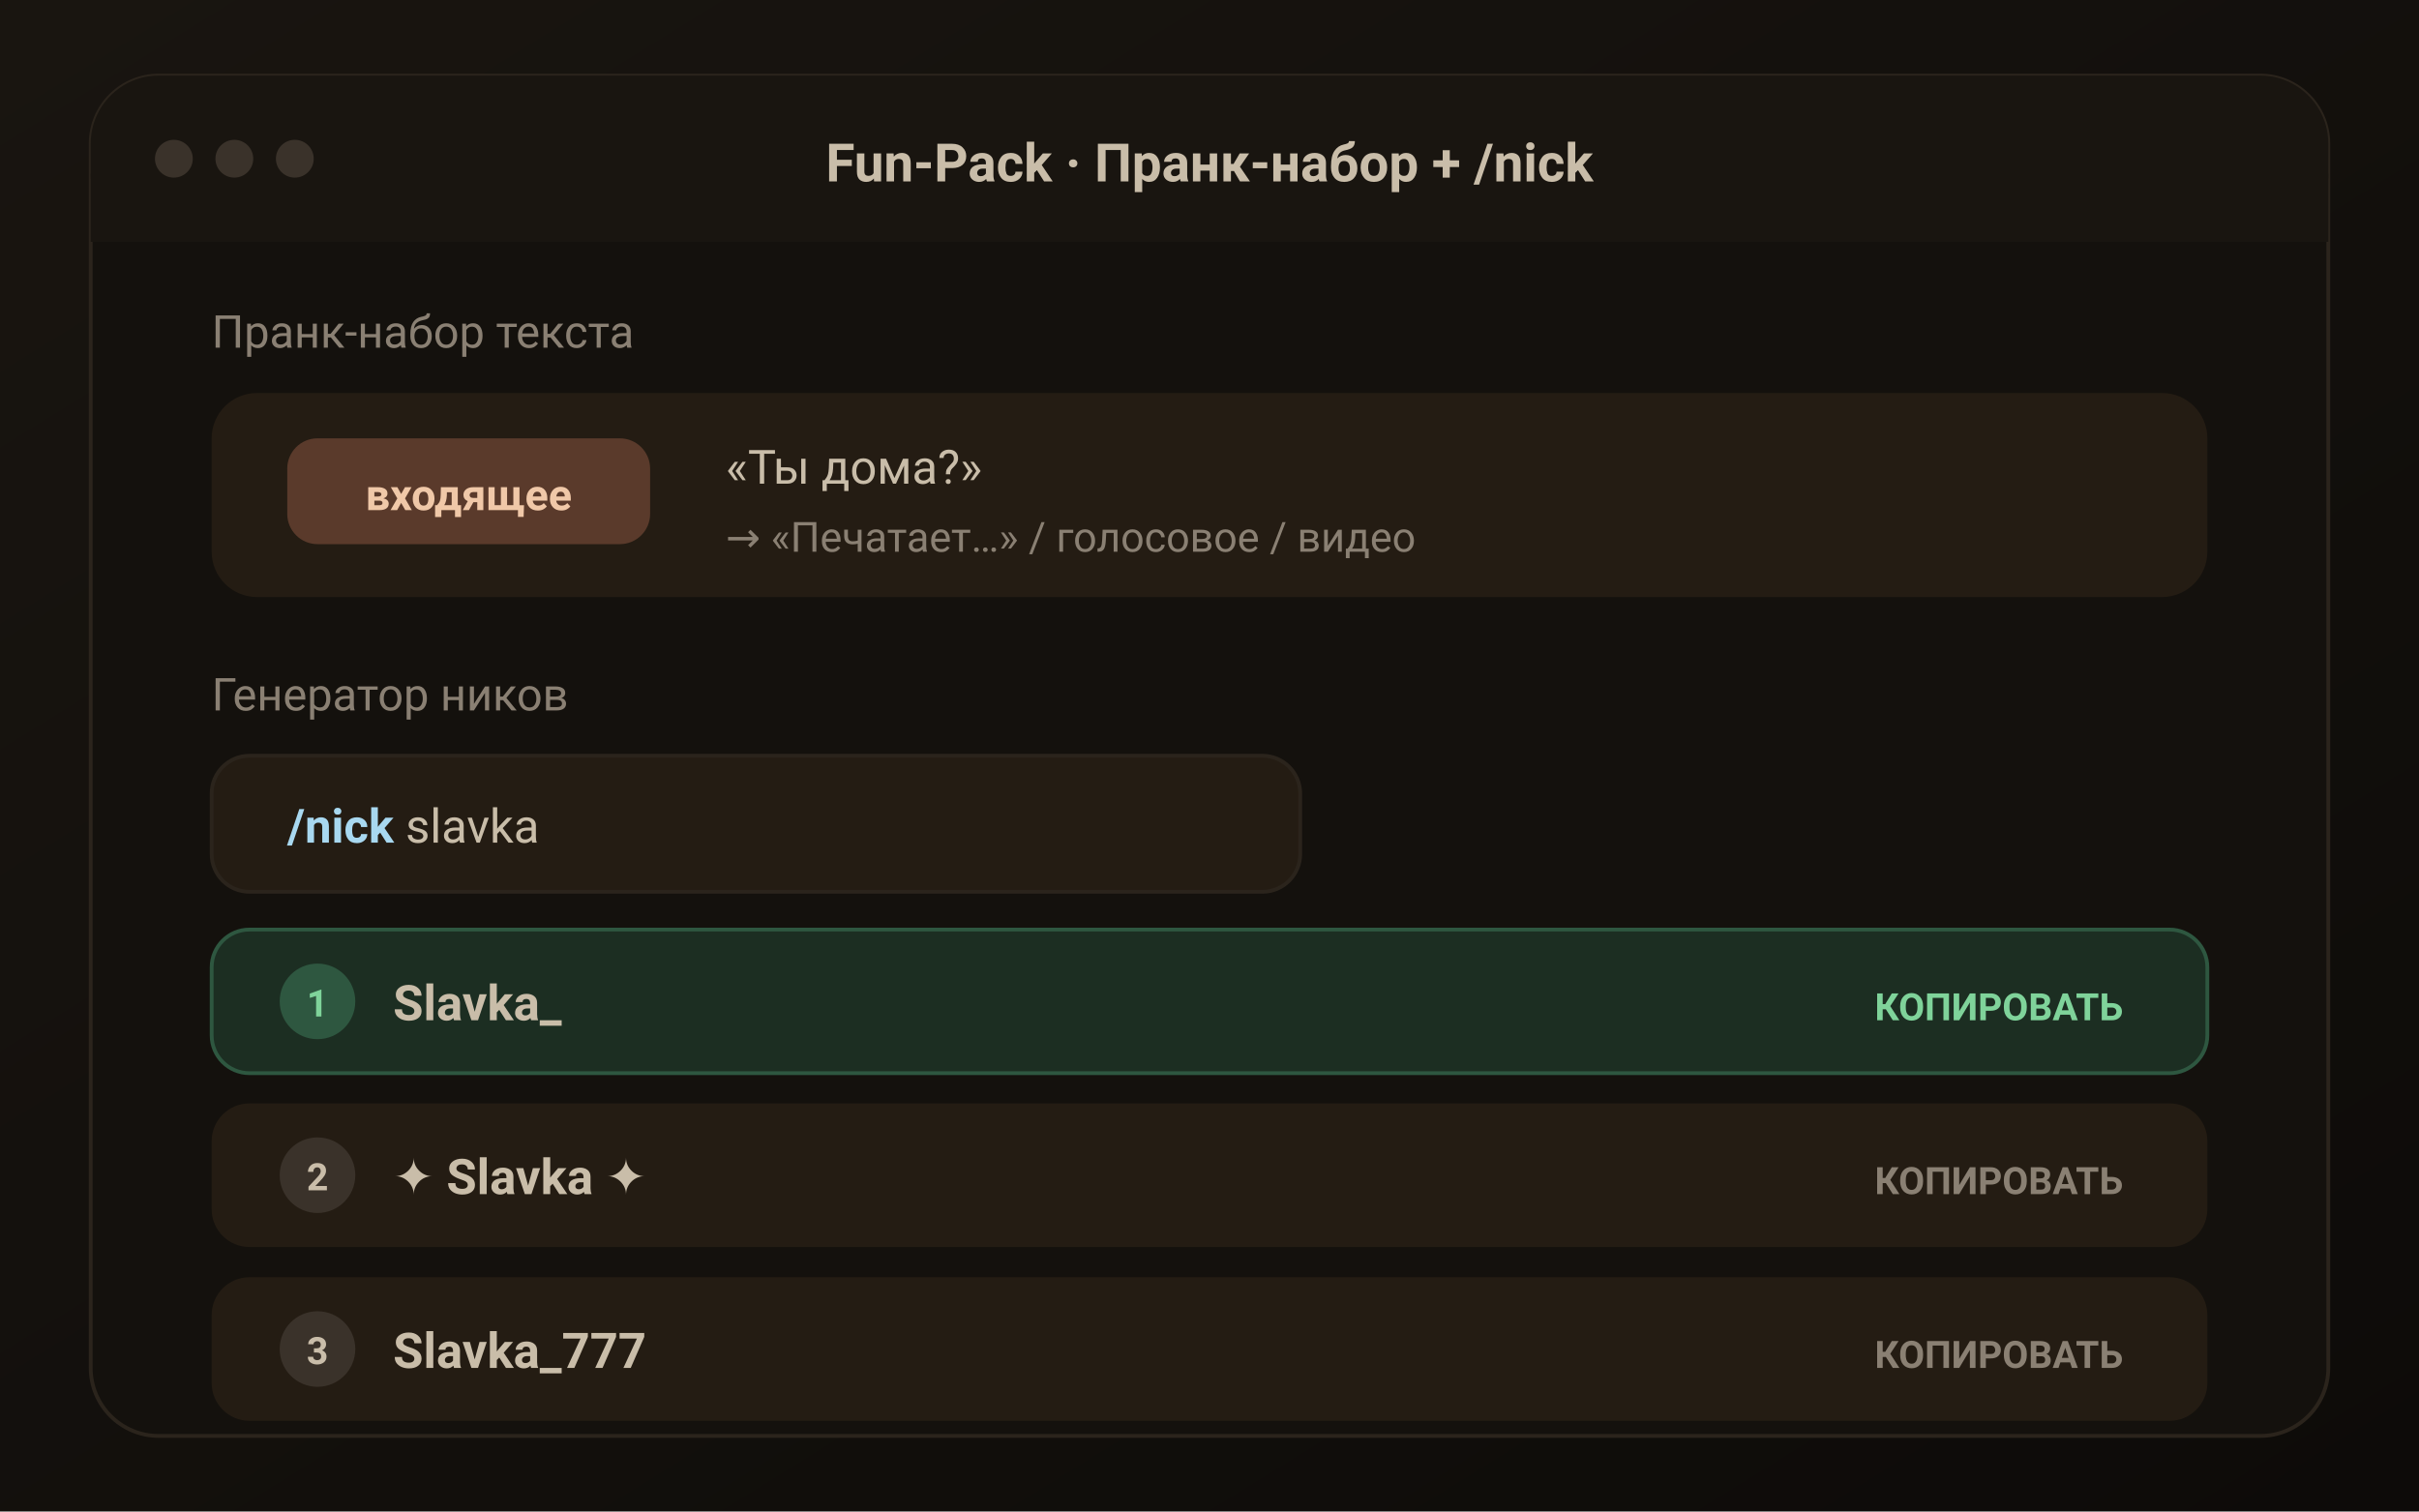
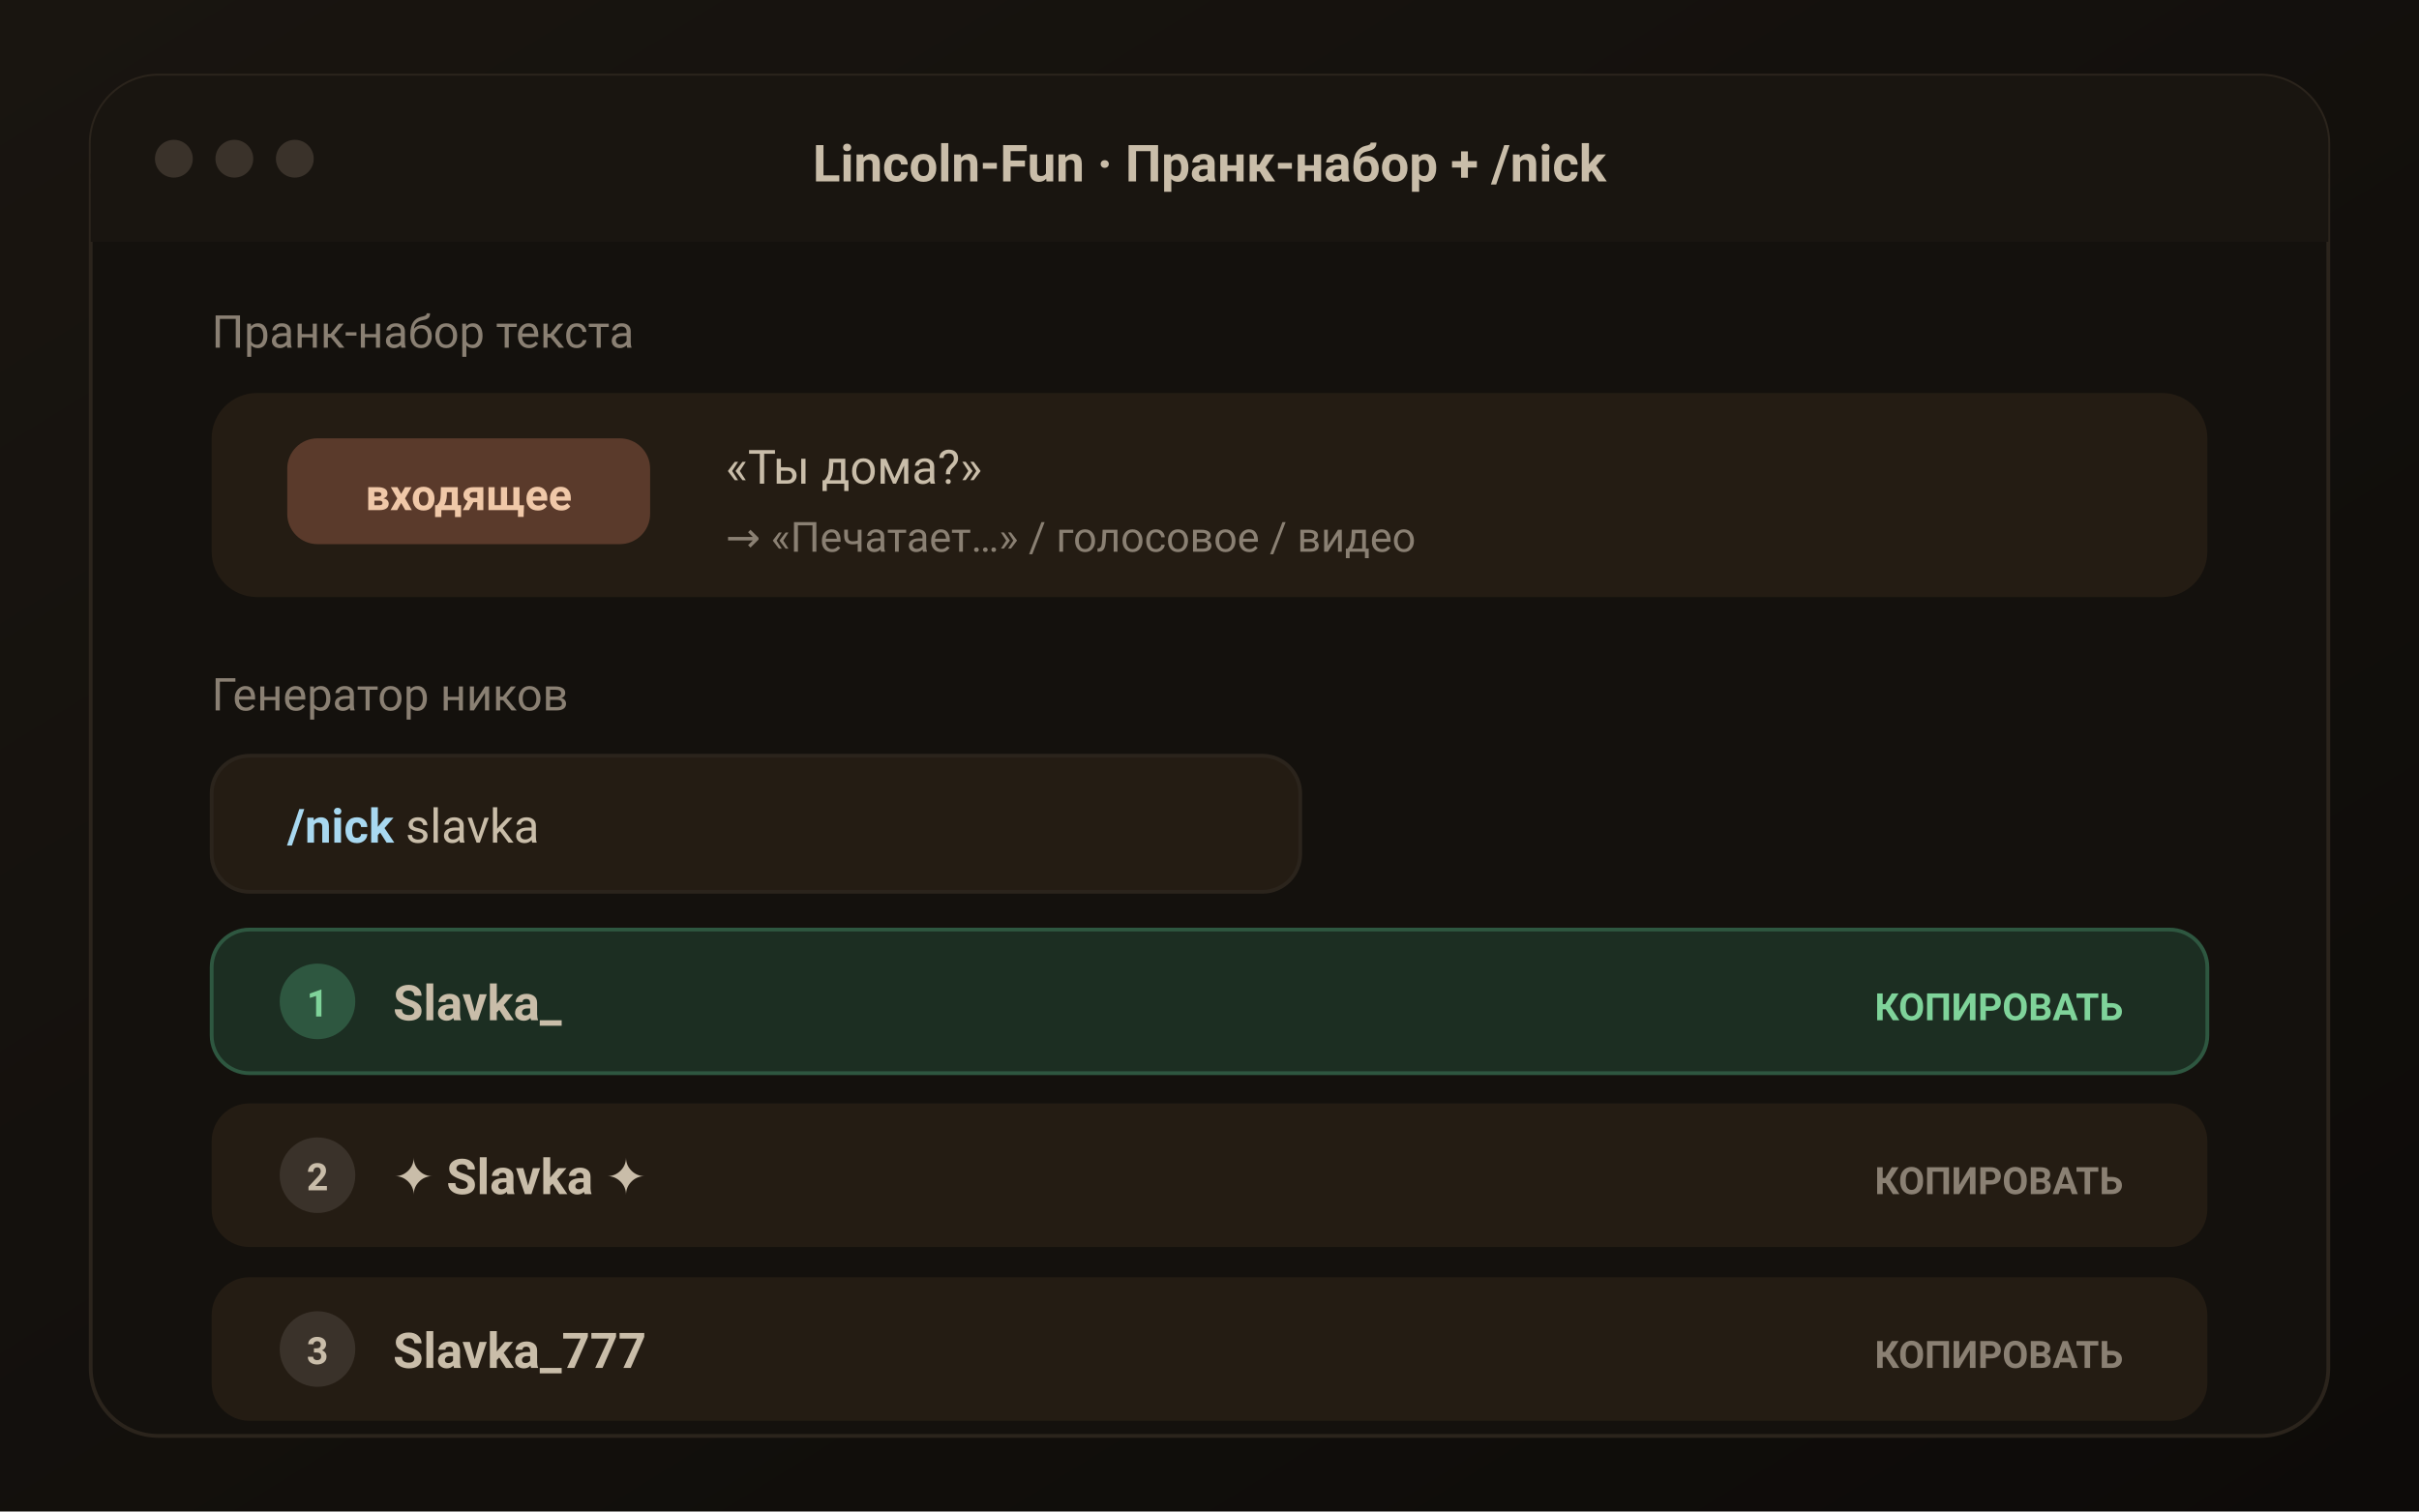
<svg xmlns="http://www.w3.org/2000/svg" width="640" height="400" viewBox="0 0 640 400" font-family="'Segoe UI', Roboto, system-ui, sans-serif">
  <defs>
    <linearGradient id="bg" x1="0" y1="0" x2="1" y2="1">
      <stop offset="0" stop-color="#191510" />
      <stop offset="1" stop-color="#0d0b09" />
    </linearGradient>
  </defs>
  <rect width="640" height="400" fill="url(#bg)" />
  <rect x="24" y="20" width="592" height="360" rx="18" fill="#14110d" stroke="#2b241c" />
  <rect x="24" y="20" width="592" height="44" rx="18" fill="#191510" />
  <rect x="24" y="46" width="592" height="18" fill="#191510" />
  <circle cx="46" cy="42" r="5" fill="#3a322a" />
  <circle cx="62" cy="42" r="5" fill="#3a322a" />
  <circle cx="78" cy="42" r="5" fill="#3a322a" />
-   <text x="320" y="48" text-anchor="middle" font-size="14" font-weight="600" fill="#c9bda9">Fun-Pack · Пранк-набор + /nick</text>
+   <text x="320" y="48" text-anchor="middle" font-size="13.5" font-weight="600" fill="#c9bda9">Lincoln-Fun · Пранк-набор + /nick</text>
  <text x="56" y="92" font-size="12" fill="#8a8073">Пранк-набор текста</text>
  <rect x="56" y="104" width="528" height="54" rx="12" fill="#241c13" />
  <rect x="76" y="116" width="96" height="28" rx="8" fill="#5a3a2b" />
  <text x="124" y="135" text-anchor="middle" font-size="11.5" font-weight="700" fill="#f0c8a8">входящее</text>
  <text x="192" y="128" font-size="12.5" fill="#c9bda9">«Ты дома?»</text>
  <text x="192" y="146" font-size="11" fill="#8a8073">→ «Печатает…» / голосовое / видео</text>
  <text x="56" y="188" font-size="12" fill="#8a8073">Генератор ников</text>
  <rect x="56" y="200" width="288" height="36" rx="10" fill="#241c13" stroke="#2b241c" />
  <text x="76" y="223" font-size="12.5" fill="#c9bda9">
    <tspan font-weight="700" fill="#a8d8f0">/nick</tspan>  slavka</text>
  <rect x="56" y="246" width="528" height="38" rx="10" fill="#1c2e22" stroke="#2e5740" />
  <circle cx="84" cy="265" r="10" fill="#2e5740" />
  <text x="84" y="269" text-anchor="middle" font-size="10" font-weight="700" fill="#7fd39a">1</text>
  <text x="104" y="270" font-size="13" font-weight="700" fill="#c9bda9">Slavka_</text>
  <text x="496" y="270" font-size="10" font-weight="700" fill="#7fd39a">КОПИРОВАТЬ</text>
  <rect x="56" y="292" width="528" height="38" rx="10" fill="#241c13" />
  <circle cx="84" cy="311" r="10" fill="#3a322a" />
  <text x="84" y="315" text-anchor="middle" font-size="10" font-weight="700" fill="#c9bda9">2</text>
  <text x="104" y="316" font-size="13" font-weight="700" fill="#c9bda9">✦ Slavka ✦</text>
  <text x="496" y="316" font-size="10" font-weight="700" fill="#8a8073">КОПИРОВАТЬ</text>
  <rect x="56" y="338" width="528" height="38" rx="10" fill="#241c13" />
  <circle cx="84" cy="357" r="10" fill="#3a322a" />
  <text x="84" y="361" text-anchor="middle" font-size="10" font-weight="700" fill="#c9bda9">3</text>
  <text x="104" y="362" font-size="13" font-weight="700" fill="#c9bda9">Slavka_777</text>
  <text x="496" y="362" font-size="10" font-weight="700" fill="#8a8073">КОПИРОВАТЬ</text>
</svg>
